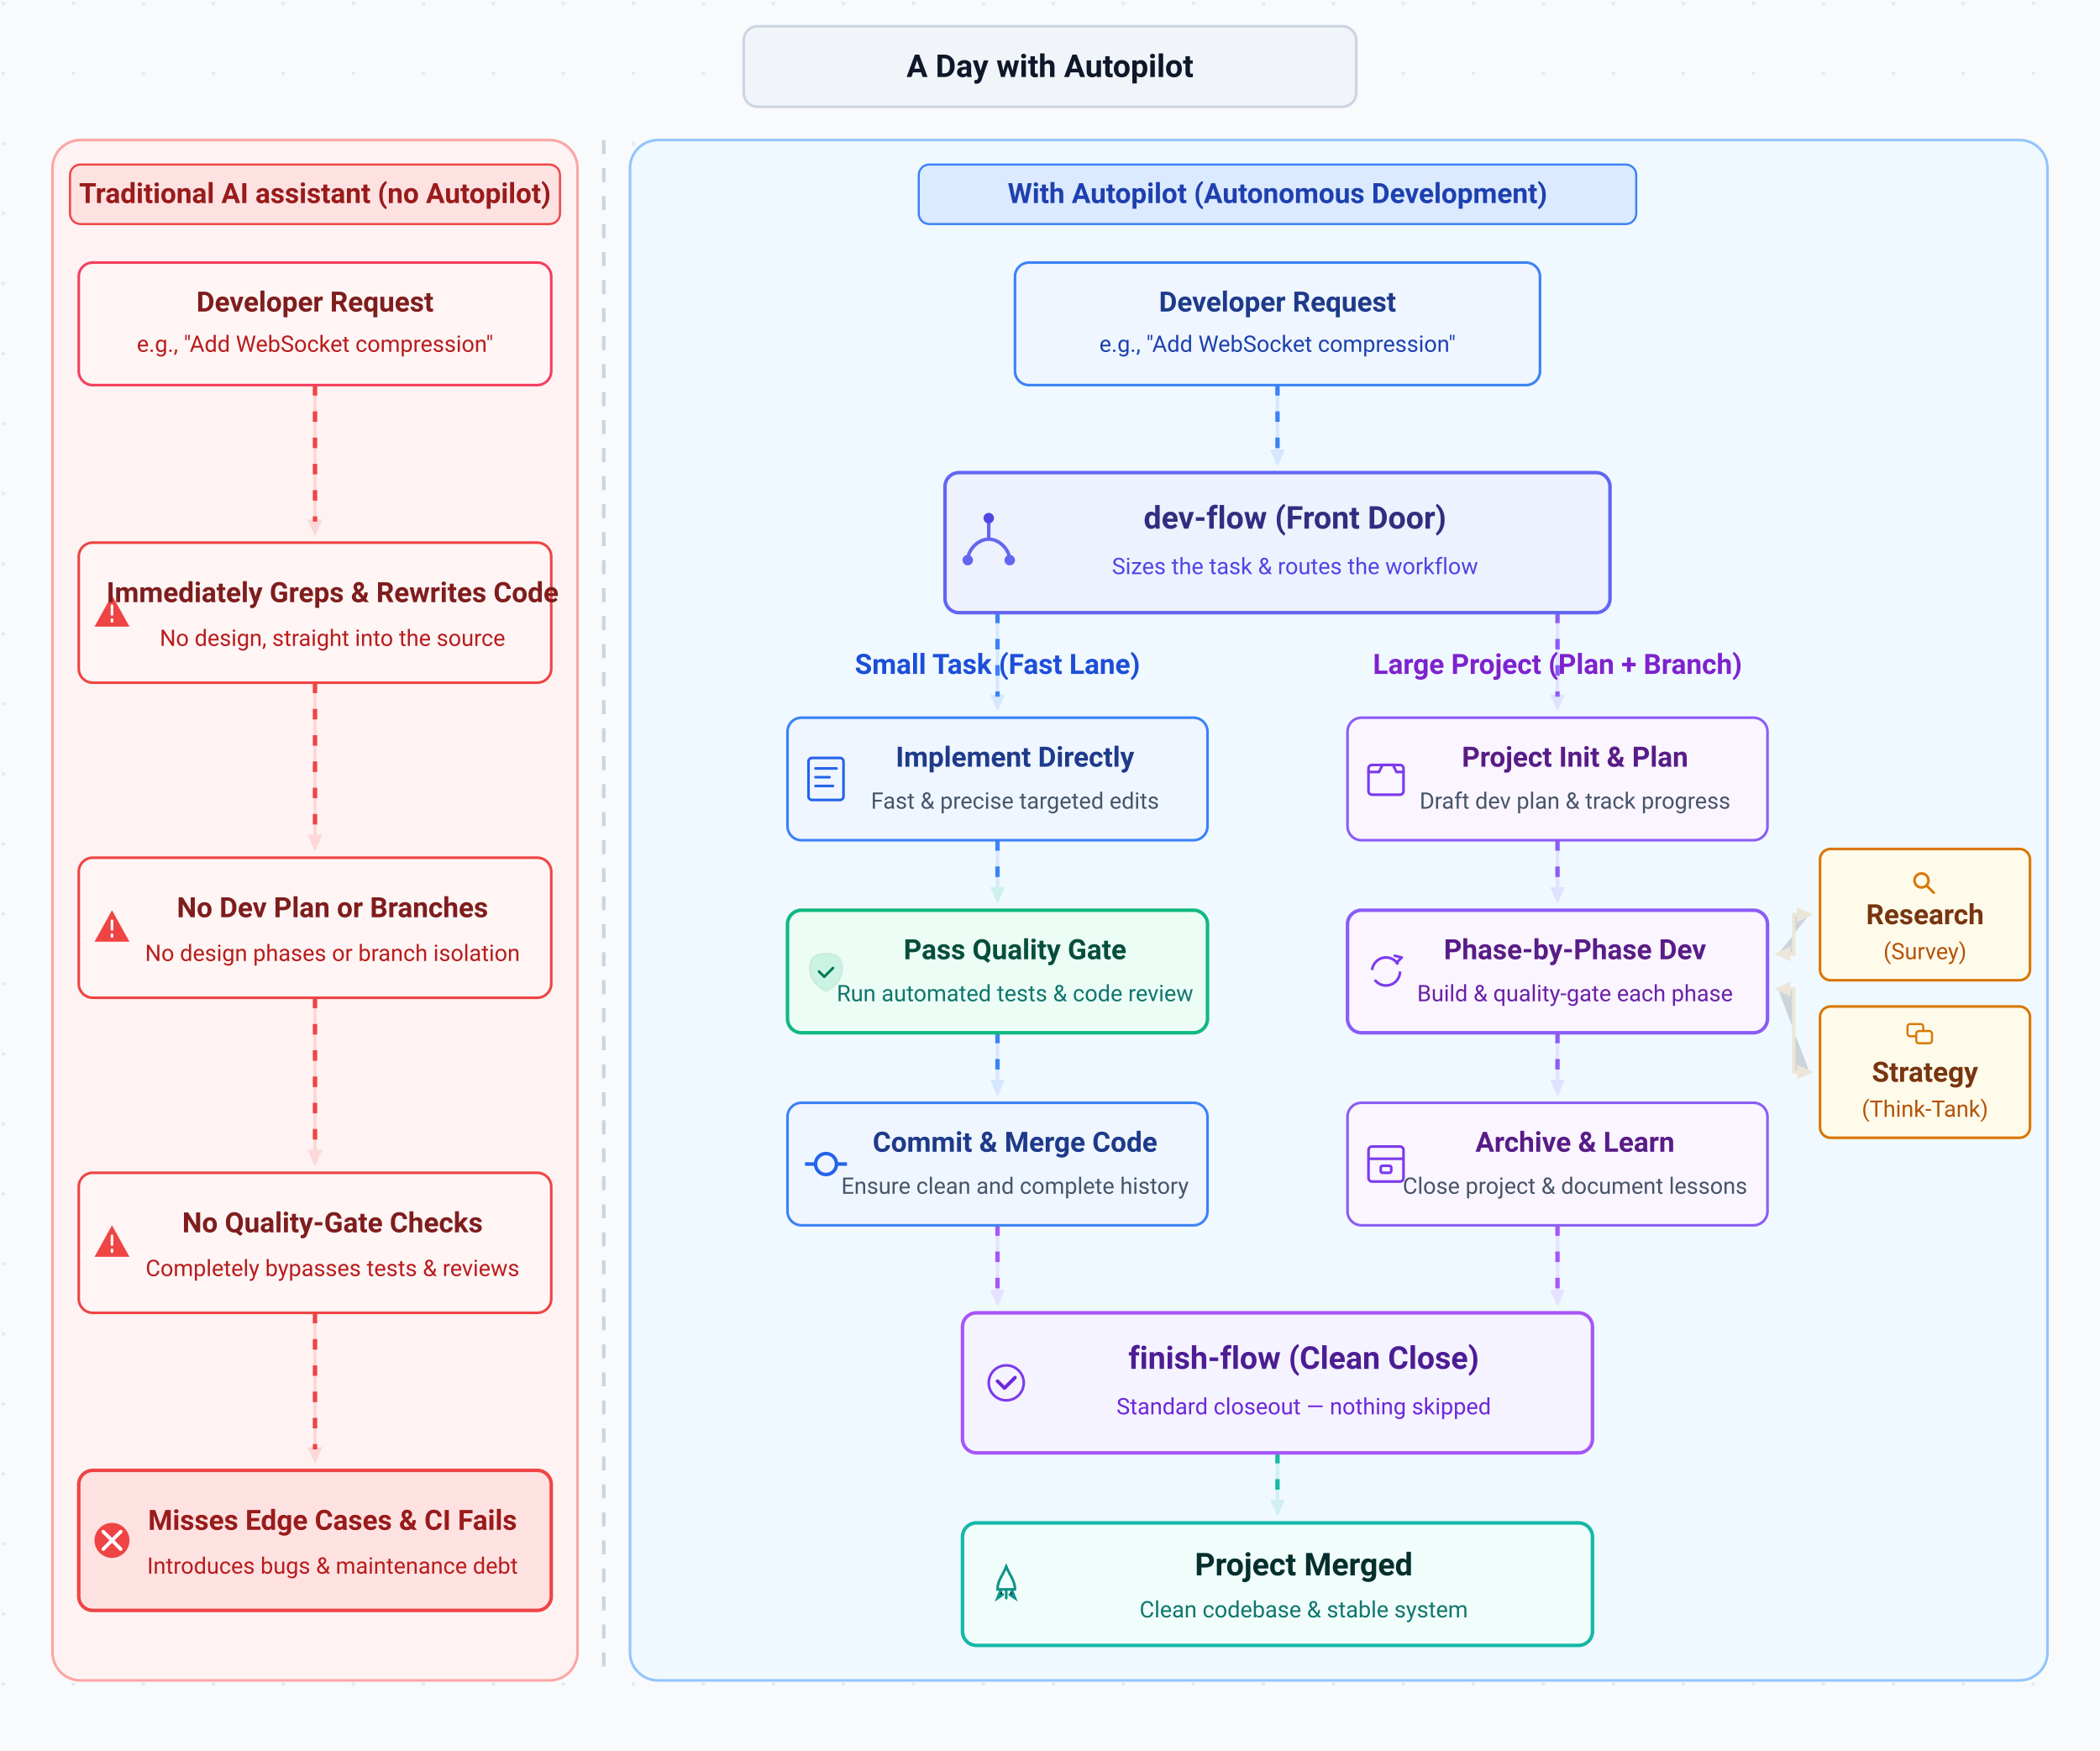
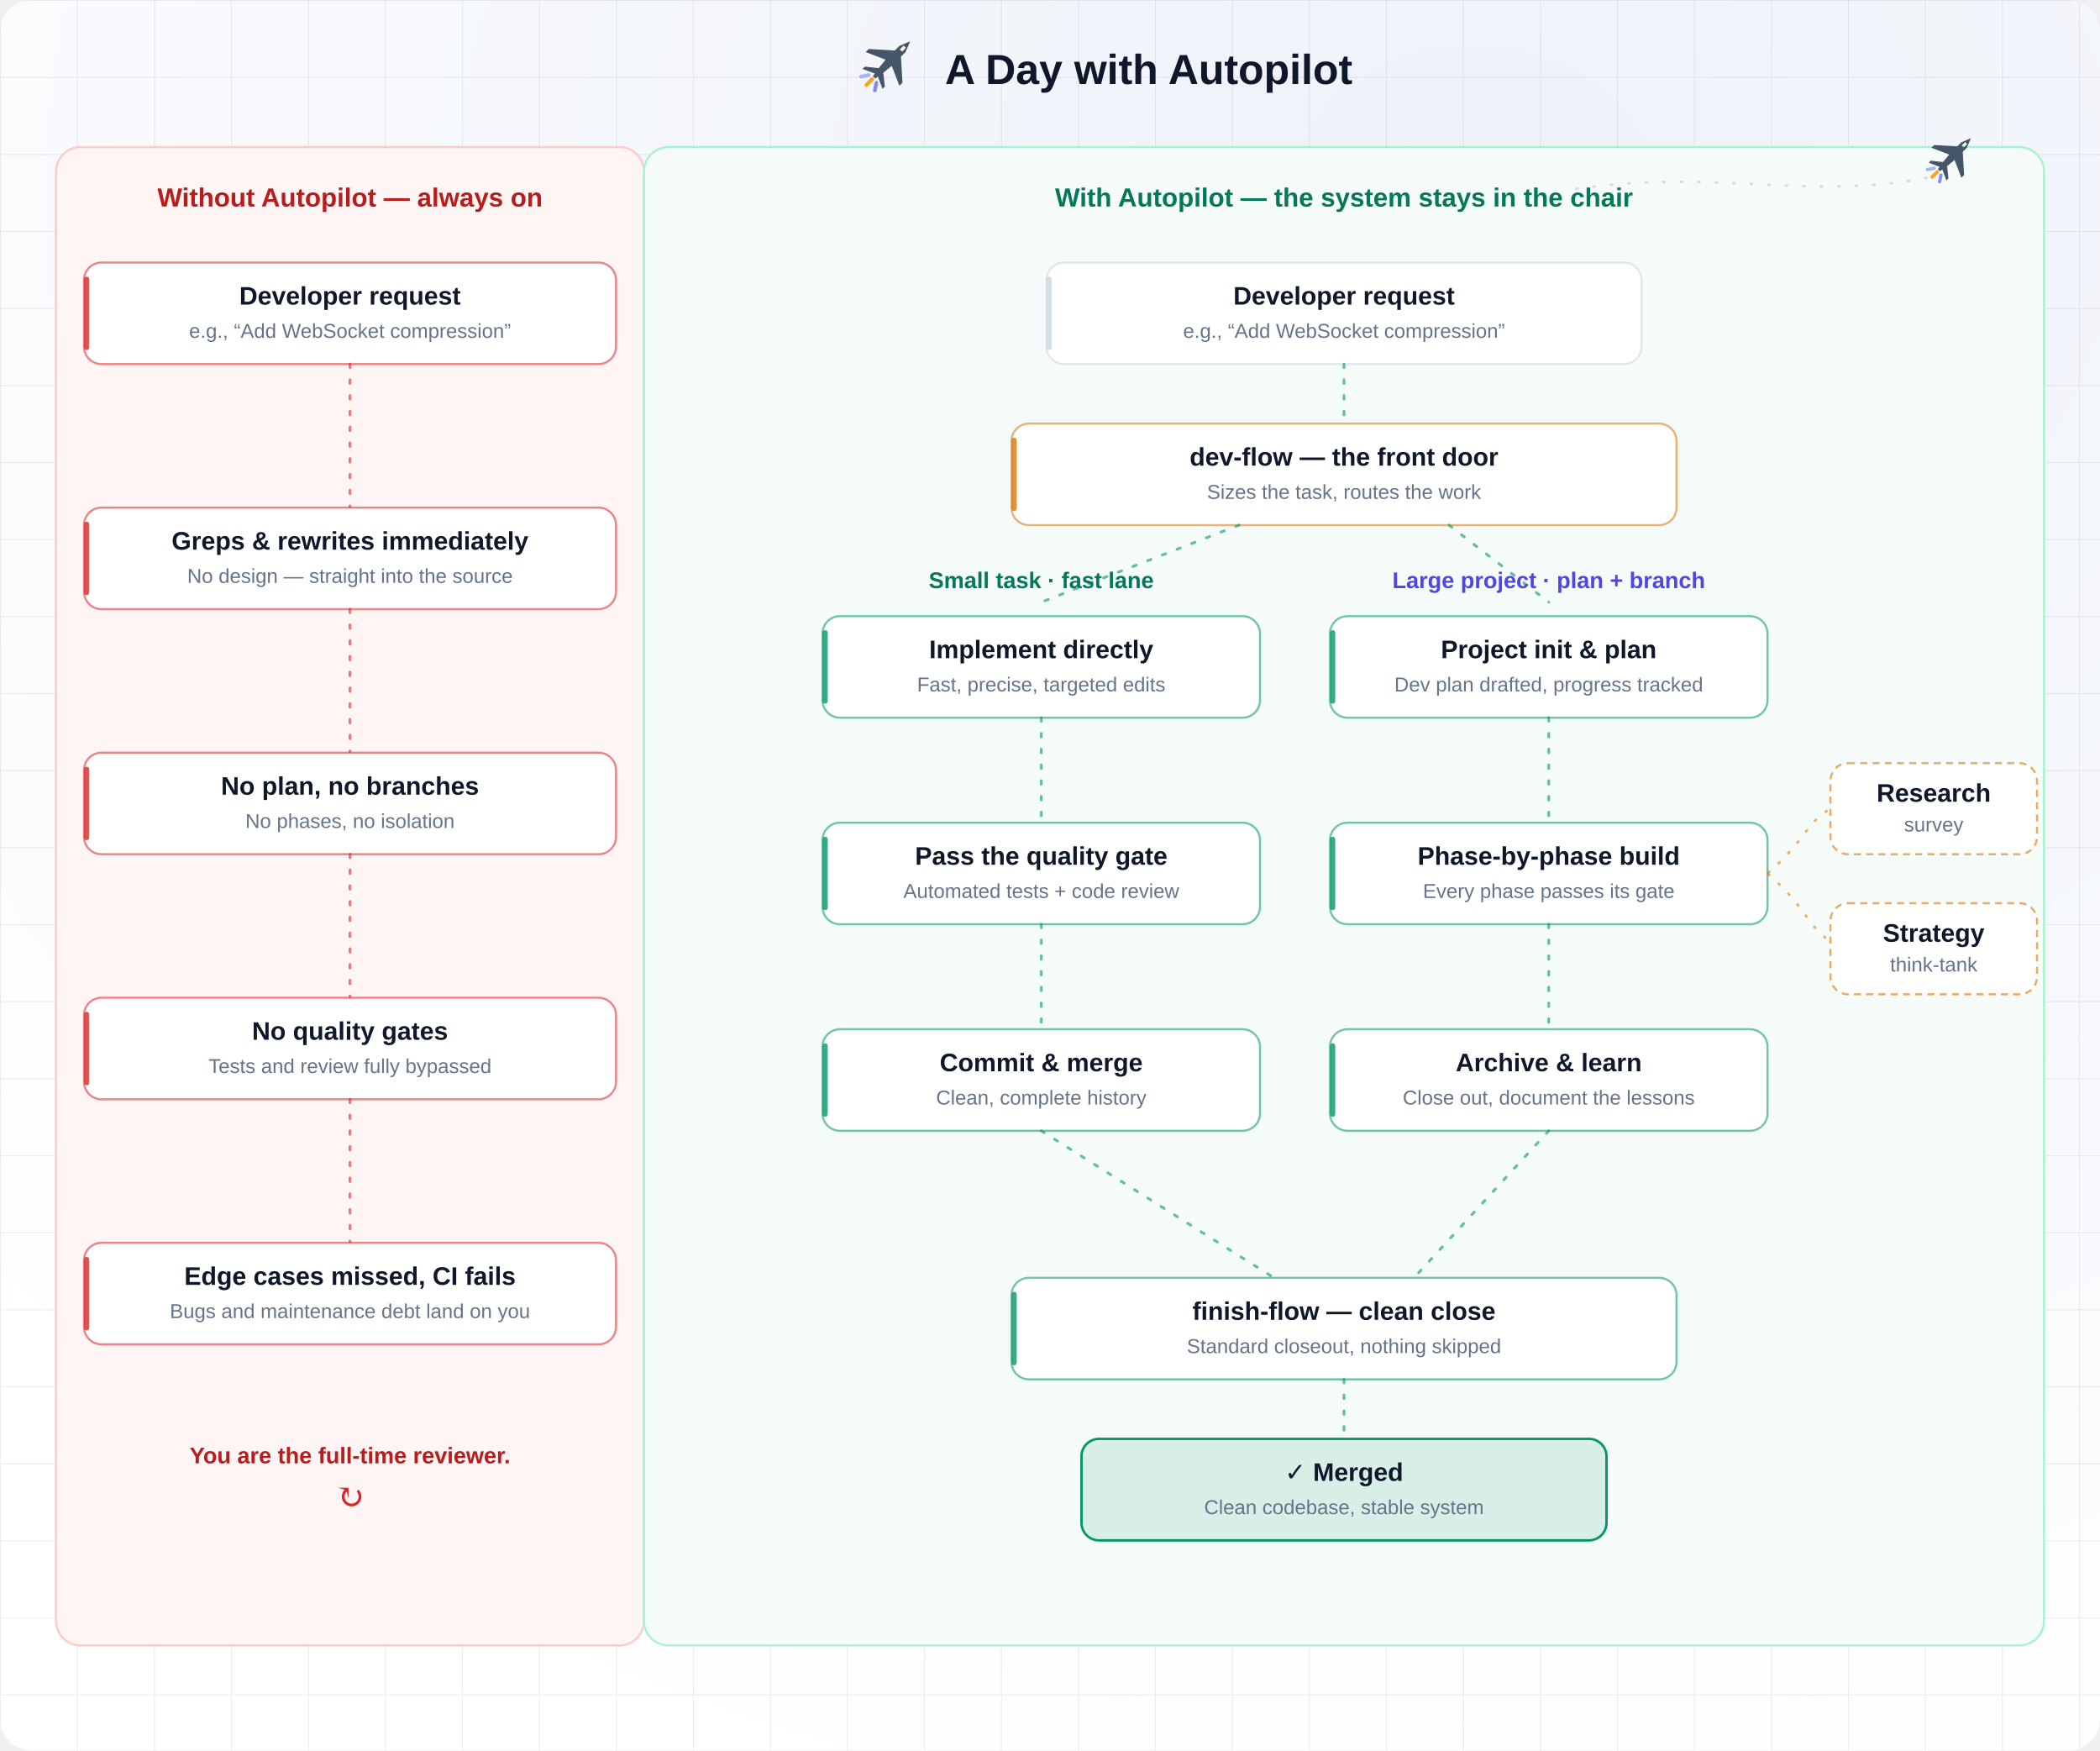
- <svg xmlns="http://www.w3.org/2000/svg" viewBox="0 0 1200 1000" width="100%" height="100%">
+ <svg xmlns="http://www.w3.org/2000/svg" viewBox="0 0 1200 1000" width="1200" height="1000" role="img" aria-labelledby="title desc">
  <defs>
-     <pattern id="grid" width="40" height="40" patternUnits="userSpaceOnUse">
-       <circle cx="2" cy="2" r="1" fill="#94A3B8" opacity="0.2" />
+     <radialGradient id="glow" cx="70%" cy="12%" r="95%">
+       <stop offset="0%" stop-color="#eef2f9" />
+       <stop offset="55%" stop-color="#f6f8fc" />
+       <stop offset="100%" stop-color="#ffffff" />
+     </radialGradient>
+     <pattern id="grid" width="44" height="44" patternUnits="userSpaceOnUse">
+       <path d="M44 0H0V44" fill="none" stroke="#64748b" stroke-opacity="0.12" stroke-width="1" />
    </pattern>
-     <marker id="arrow-red" viewBox="0 0 10 10" refX="6" refY="5" markerWidth="6" markerHeight="6" orient="auto-start-reverse">
-       <path d="M 0 1.5 L 8 5 L 0 8.5 z" fill="#EF4444" />
-     </marker>
-     <marker id="arrow-blue" viewBox="0 0 10 10" refX="6" refY="5" markerWidth="6" markerHeight="6" orient="auto-start-reverse">
-       <path d="M 0 1.5 L 8 5 L 0 8.5 z" fill="#3B82F6" />
-     </marker>
-     <marker id="arrow-purple" viewBox="0 0 10 10" refX="6" refY="5" markerWidth="6" markerHeight="6" orient="auto-start-reverse">
-       <path d="M 0 1.5 L 8 5 L 0 8.5 z" fill="#8B5CF6" />
-     </marker>
-     <marker id="arrow-emerald" viewBox="0 0 10 10" refX="6" refY="5" markerWidth="6" markerHeight="6" orient="auto-start-reverse">
-       <path d="M 0 1.5 L 8 5 L 0 8.5 z" fill="#10B981" />
-     </marker>
-     <marker id="arrow-amber" viewBox="0 0 10 10" refX="6" refY="5" markerWidth="6" markerHeight="6" orient="auto-start-reverse">
-       <path d="M 0 1.5 L 8 5 L 0 8.5 z" fill="#D97706" />
-     </marker>
-     <marker id="arrow-violet" viewBox="0 0 10 10" refX="6" refY="5" markerWidth="6" markerHeight="6" orient="auto-start-reverse">
-       <path d="M 0 1.5 L 8 5 L 0 8.5 z" fill="#A855F7" />
-     </marker>
-     <marker id="arrow-teal" viewBox="0 0 10 10" refX="6" refY="5" markerWidth="6" markerHeight="6" orient="auto-start-reverse">
-       <path d="M 0 1.5 L 8 5 L 0 8.5 z" fill="#14B8A6" />
-     </marker>
    <style>
-       text {
-         font-family: -apple-system, "Segoe UI", Roboto, Helvetica, Arial, sans-serif;
-         user-select: none;
-       }
-       @keyframes dash-red { to { stroke-dashoffset: -30; } }
-       @keyframes dash-blue { to { stroke-dashoffset: -30; } }
-       @keyframes dash-purple { to { stroke-dashoffset: -30; } }
-       @keyframes dash-violet { to { stroke-dashoffset: -30; } }
-       @keyframes dash-teal { to { stroke-dashoffset: -30; } }
- 
-       .flow-dots-red {
-         stroke: #EF4444;
-         stroke-width: 2.5;
-         stroke-dasharray: 6, 9;
-         animation: dash-red 1.2s linear infinite;
-       }
-       .flow-dots-blue {
-         stroke: #3B82F6;
-         stroke-width: 2.5;
-         stroke-dasharray: 6, 9;
-         animation: dash-blue 1.2s linear infinite;
-       }
-       .flow-dots-purple {
-         stroke: #8B5CF6;
-         stroke-width: 2.5;
-         stroke-dasharray: 6, 9;
-         animation: dash-purple 1.2s linear infinite;
-       }
-       .flow-dots-violet {
-         stroke: #A855F7;
-         stroke-width: 2.5;
-         stroke-dasharray: 6, 9;
-         animation: dash-violet 1.2s linear infinite;
-       }
-       .flow-dots-teal {
-         stroke: #14B8A6;
-         stroke-width: 2.5;
-         stroke-dasharray: 6, 9;
-         animation: dash-teal 1.2s linear infinite;
-       }
- 
-       .line-bg-red { stroke: #EF4444; stroke-width: 2; opacity: 0.15; stroke-linecap: round; }
-       .line-bg-blue { stroke: #3B82F6; stroke-width: 2; opacity: 0.15; stroke-linecap: round; }
-       .line-bg-purple { stroke: #8B5CF6; stroke-width: 2; opacity: 0.15; stroke-linecap: round; }
-       .line-bg-violet { stroke: #A855F7; stroke-width: 2; opacity: 0.15; stroke-linecap: round; }
-       .line-bg-teal { stroke: #14B8A6; stroke-width: 2; opacity: 0.15; stroke-linecap: round; }
-       .line-bg-amber { stroke: #D97706; stroke-width: 2; opacity: 0.15; stroke-linecap: round; }
-     </style>
+ .w { font: 700 24px "Segoe UI","Helvetica Neue",Arial,"Noto Sans TC",sans-serif; fill: #0f172a; }
+ .pt { font: 700 15px "Segoe UI","Helvetica Neue",Arial,"Noto Sans TC",sans-serif; }
+ .t { font: 700 14.5px "Segoe UI","Helvetica Neue",Arial,"Noto Sans TC",sans-serif; fill: #0f172a; }
+ .s { font: 500 11.5px "Segoe UI","Helvetica Neue",Arial,"Noto Sans TC",sans-serif; fill: #64748b; }
+ .lane { font: 700 13px "Segoe UI","Helvetica Neue",Arial,"Noto Sans TC",sans-serif; }
+ .foot { font: 600 13px "Segoe UI","Helvetica Neue",Arial,"Noto Sans TC",sans-serif; fill: #b91c1c; }
+ </style>
  </defs>
-   <rect width="1200" height="1000" fill="#F8FAFC" />
-   <rect width="1200" height="1000" fill="url(#grid)" />
+   <rect width="1200" height="1000" rx="18" fill="url(#glow)" />
+   <rect width="1200" height="1000" rx="18" fill="url(#grid)" />
+   <g transform="translate(486 18) scale(0.62)">
+     <g transform="translate(6 -6) rotate(45 32 32)">
+       <path d="M27 57 L23 63" stroke="#A5B4FC" stroke-width="3.4" stroke-linecap="round" fill="none" />
+       <path d="M32 57.5 L32 65" stroke="#F5A524" stroke-width="3.6" stroke-linecap="round" fill="none" />
+       <path d="M37 57 L41 63" stroke="#818CF8" stroke-width="3.4" stroke-linecap="round" fill="none" />
+       <path fill="#475569" fill-rule="evenodd" d="M32 8 L36 18 L36 24 L54 40 L54 44 L36 36 L35 46 L45 54 L45 57 L34 52 L33.5 55 L30.5 55 L30 52 L19 57 L19 54 L29 46 L28 36 L10 44 L10 40 L28 24 L28 18 Z M30.5 15 L33.5 15 L33.5 20 L30.5 20 Z" />
+     </g>
+   </g>
+   <text x="540" y="48" class="w">A Day with Autopilot</text>
+   <rect x="32" y="84" width="336" height="856" rx="14" fill="#fff5f5" stroke="#fecaca" stroke-width="1.2" />
+   <text x="200" y="118" text-anchor="middle" class="pt" fill="#b91c1c">Without Autopilot — always on</text>
  <g>
-     <rect x="425" y="15" width="350" height="46" rx="8" fill="#F1F5F9" stroke="#CBD5E1" stroke-width="1.5" />
-     <text x="600" y="44" font-size="18" font-weight="bold" fill="#0F172A" text-anchor="middle">A Day with Autopilot</text>
+     <rect x="48" y="150" width="304" height="58" rx="10" fill="#ffffff" stroke="#dc2626" stroke-opacity="0.55" stroke-width="1.2" />
+     <rect x="48" y="158" width="3" height="42" rx="1.5" fill="#dc2626" fill-opacity="0.8" />
+     <text x="200" y="174" text-anchor="middle" class="t">Developer request</text>
+     <text x="200" y="193" text-anchor="middle" class="s">e.g., “Add WebSocket compression”</text>
  </g>
-   <rect x="30" y="80" width="300" height="880" rx="16" fill="#FEF2F2" stroke="#FCA5A5" stroke-width="1.5" />
+   <path d="M200 208 L200 290" stroke="#dc2626" stroke-opacity="0.6" stroke-width="1.6" stroke-dasharray="2 7" stroke-linecap="round" fill="none" />
  <g>
-     <rect x="40" y="94" width="280" height="34" rx="6" fill="#FEE2E2" stroke="#EF4444" stroke-width="1.2" />
-     <text x="180" y="116" font-size="16" font-weight="bold" fill="#991B1B" text-anchor="middle">Traditional AI assistant (no Autopilot)</text>
+     <rect x="48" y="290" width="304" height="58" rx="10" fill="#ffffff" stroke="#dc2626" stroke-opacity="0.55" stroke-width="1.2" />
+     <rect x="48" y="298" width="3" height="42" rx="1.5" fill="#dc2626" fill-opacity="0.8" />
+     <text x="200" y="314" text-anchor="middle" class="t">Greps &amp; rewrites immediately</text>
+     <text x="200" y="333" text-anchor="middle" class="s">No design — straight into the source</text>
  </g>
-   <path d="M 180,220 L 180,304" class="line-bg-red" marker-end="url(#arrow-red)" />
-   <path d="M 180,220 L 180,298" class="flow-dots-red" />
-   <path d="M 180,390 L 180,484" class="line-bg-red" marker-end="url(#arrow-red)" />
-   <path d="M 180,390 L 180,478" class="flow-dots-red" />
-   <path d="M 180,570 L 180,664" class="line-bg-red" marker-end="url(#arrow-red)" />
-   <path d="M 180,570 L 180,658" class="flow-dots-red" />
-   <path d="M 180,750 L 180,834" class="line-bg-red" marker-end="url(#arrow-red)" />
-   <path d="M 180,750 L 180,828" class="flow-dots-red" />
+   <path d="M200 348 L200 430" stroke="#dc2626" stroke-opacity="0.6" stroke-width="1.6" stroke-dasharray="2 7" stroke-linecap="round" fill="none" />
  <g>
-     <rect x="45" y="150" width="270" height="70" rx="8" fill="#FFF5F5" stroke="#F43F5E" stroke-width="1.5" />
-     <text x="180" y="178" font-size="16" font-weight="bold" fill="#7F1D1D" text-anchor="middle">Developer Request</text>
-     <text x="180" y="201" font-size="13" fill="#B91C1C" text-anchor="middle">e.g., "Add WebSocket compression"</text>
+     <rect x="48" y="430" width="304" height="58" rx="10" fill="#ffffff" stroke="#dc2626" stroke-opacity="0.55" stroke-width="1.2" />
+     <rect x="48" y="438" width="3" height="42" rx="1.5" fill="#dc2626" fill-opacity="0.8" />
+     <text x="200" y="454" text-anchor="middle" class="t">No plan, no branches</text>
+     <text x="200" y="473" text-anchor="middle" class="s">No phases, no isolation</text>
+   </g>
+   <path d="M200 488 L200 570" stroke="#dc2626" stroke-opacity="0.6" stroke-width="1.6" stroke-dasharray="2 7" stroke-linecap="round" fill="none" />
+   <g>
+     <rect x="48" y="570" width="304" height="58" rx="10" fill="#ffffff" stroke="#dc2626" stroke-opacity="0.55" stroke-width="1.2" />
+     <rect x="48" y="578" width="3" height="42" rx="1.5" fill="#dc2626" fill-opacity="0.8" />
+     <text x="200" y="594" text-anchor="middle" class="t">No quality gates</text>
+     <text x="200" y="613" text-anchor="middle" class="s">Tests and review fully bypassed</text>
+   </g>
+   <path d="M200 628 L200 710" stroke="#dc2626" stroke-opacity="0.6" stroke-width="1.6" stroke-dasharray="2 7" stroke-linecap="round" fill="none" />
+   <g>
+     <rect x="48" y="710" width="304" height="58" rx="10" fill="#ffffff" stroke="#dc2626" stroke-opacity="0.55" stroke-width="1.2" />
+     <rect x="48" y="718" width="3" height="42" rx="1.5" fill="#dc2626" fill-opacity="0.8" />
+     <text x="200" y="734" text-anchor="middle" class="t">Edge cases missed, CI fails</text>
+     <text x="200" y="753" text-anchor="middle" class="s">Bugs and maintenance debt land on you</text>
+   </g>
+   <text x="200" y="836" text-anchor="middle" class="foot">You are the full-time reviewer.</text>
+   <text x="200" y="862" text-anchor="middle" style="font-size:20px" fill="#dc2626">↻</text>
+   <rect x="368" y="84" width="800" height="856" rx="14" fill="#f4fbf8" stroke="#a7f3d0" stroke-width="1.2" />
+   <text x="768" y="118" text-anchor="middle" class="pt" fill="#047857">With Autopilot — the system stays in the chair</text>
+   <g>
+     <rect x="598" y="150" width="340" height="58" rx="10" fill="#ffffff" stroke="#cbd5e1" stroke-opacity="0.55" stroke-width="1.2" />
+     <rect x="598" y="158" width="3" height="42" rx="1.5" fill="#cbd5e1" fill-opacity="0.8" />
+     <text x="768" y="174" text-anchor="middle" class="t">Developer request</text>
+     <text x="768" y="193" text-anchor="middle" class="s">e.g., “Add WebSocket compression”</text>
+   </g>
+   <path d="M768 208 L768 242" stroke="#059669" stroke-opacity="0.6" stroke-width="1.6" stroke-dasharray="2 7" stroke-linecap="round" fill="none" />
+   <g>
+     <rect x="578" y="242" width="380" height="58" rx="10" fill="#ffffff" stroke="#d97706" stroke-opacity="0.55" stroke-width="1.2" />
+     <rect x="578" y="250" width="3" height="42" rx="1.5" fill="#d97706" fill-opacity="0.8" />
+     <text x="768" y="266" text-anchor="middle" class="t">dev-flow — the front door</text>
+     <text x="768" y="285" text-anchor="middle" class="s" fill="#b45309">Sizes the task, routes the work</text>
+   </g>
+   <path d="M708 300 L595 344" stroke="#059669" stroke-opacity="0.6" stroke-width="1.6" stroke-dasharray="2 7" stroke-linecap="round" fill="none" />
+   <path d="M828 300 L885 344" stroke="#059669" stroke-opacity="0.6" stroke-width="1.6" stroke-dasharray="2 7" stroke-linecap="round" fill="none" />
+   <text x="595" y="336" text-anchor="middle" class="lane" fill="#047857">Small task · fast lane</text>
+   <text x="885" y="336" text-anchor="middle" class="lane" fill="#4f46e5">Large project · plan + branch</text>
+   <g>
+     <rect x="470" y="352" width="250" height="58" rx="10" fill="#ffffff" stroke="#059669" stroke-opacity="0.55" stroke-width="1.2" />
+     <rect x="470" y="360" width="3" height="42" rx="1.5" fill="#059669" fill-opacity="0.8" />
+     <text x="595" y="376" text-anchor="middle" class="t">Implement directly</text>
+     <text x="595" y="395" text-anchor="middle" class="s">Fast, precise, targeted edits</text>
+   </g>
+   <path d="M595 410 L595 470" stroke="#059669" stroke-opacity="0.6" stroke-width="1.6" stroke-dasharray="2 7" stroke-linecap="round" fill="none" />
+   <g>
+     <rect x="470" y="470" width="250" height="58" rx="10" fill="#ffffff" stroke="#059669" stroke-opacity="0.55" stroke-width="1.2" />
+     <rect x="470" y="478" width="3" height="42" rx="1.5" fill="#059669" fill-opacity="0.8" />
+     <text x="595" y="494" text-anchor="middle" class="t">Pass the quality gate</text>
+     <text x="595" y="513" text-anchor="middle" class="s">Automated tests + code review</text>
+   </g>
+   <path d="M595 528 L595 588" stroke="#059669" stroke-opacity="0.6" stroke-width="1.6" stroke-dasharray="2 7" stroke-linecap="round" fill="none" />
+   <g>
+     <rect x="470" y="588" width="250" height="58" rx="10" fill="#ffffff" stroke="#059669" stroke-opacity="0.55" stroke-width="1.2" />
+     <rect x="470" y="596" width="3" height="42" rx="1.5" fill="#059669" fill-opacity="0.8" />
+     <text x="595" y="612" text-anchor="middle" class="t">Commit &amp; merge</text>
+     <text x="595" y="631" text-anchor="middle" class="s">Clean, complete history</text>
  </g>
  <g>
-     <rect x="45" y="310" width="270" height="80" rx="8" fill="#FFF5F5" stroke="#EF4444" stroke-width="1.5" />
-     <g transform="translate(64, 350)">
-       <path d="M 0,-10 L 10,8 L -10,8 Z" fill="#EF4444" />
-       <path d="M 0,-4 L 0,1 M 0,4 L 0,5" stroke="#FFFFFF" stroke-width="1.5" stroke-linecap="round" />
-     </g>
-     <text x="190" y="344" font-size="16" font-weight="bold" fill="#7F1D1D" text-anchor="middle">Immediately Greps &amp; Rewrites Code</text>
-     <text x="190" y="369" font-size="13" fill="#B91C1C" text-anchor="middle">No design, straight into the source</text>
+     <rect x="760" y="352" width="250" height="58" rx="10" fill="#ffffff" stroke="#059669" stroke-opacity="0.55" stroke-width="1.2" />
+     <rect x="760" y="360" width="3" height="42" rx="1.5" fill="#059669" fill-opacity="0.8" />
+     <text x="885" y="376" text-anchor="middle" class="t">Project init &amp; plan</text>
+     <text x="885" y="395" text-anchor="middle" class="s">Dev plan drafted, progress tracked</text>
+   </g>
+   <path d="M885 410 L885 470" stroke="#059669" stroke-opacity="0.6" stroke-width="1.6" stroke-dasharray="2 7" stroke-linecap="round" fill="none" />
+   <g>
+     <rect x="760" y="470" width="250" height="58" rx="10" fill="#ffffff" stroke="#059669" stroke-opacity="0.55" stroke-width="1.2" />
+     <rect x="760" y="478" width="3" height="42" rx="1.5" fill="#059669" fill-opacity="0.8" />
+     <text x="885" y="494" text-anchor="middle" class="t">Phase-by-phase build</text>
+     <text x="885" y="513" text-anchor="middle" class="s">Every phase passes its gate</text>
+   </g>
+   <path d="M885 528 L885 588" stroke="#059669" stroke-opacity="0.6" stroke-width="1.6" stroke-dasharray="2 7" stroke-linecap="round" fill="none" />
+   <g>
+     <rect x="760" y="588" width="250" height="58" rx="10" fill="#ffffff" stroke="#059669" stroke-opacity="0.55" stroke-width="1.2" />
+     <rect x="760" y="596" width="3" height="42" rx="1.5" fill="#059669" fill-opacity="0.8" />
+     <text x="885" y="612" text-anchor="middle" class="t">Archive &amp; learn</text>
+     <text x="885" y="631" text-anchor="middle" class="s">Close out, document the lessons</text>
  </g>
  <g>
-     <rect x="45" y="490" width="270" height="80" rx="8" fill="#FFF5F5" stroke="#EF4444" stroke-width="1.5" />
-     <g transform="translate(64, 530)">
-       <path d="M 0,-10 L 10,8 L -10,8 Z" fill="#EF4444" />
-       <path d="M 0,-4 L 0,1 M 0,4 L 0,5" stroke="#FFFFFF" stroke-width="1.5" stroke-linecap="round" />
-     </g>
-     <text x="190" y="524" font-size="16" font-weight="bold" fill="#7F1D1D" text-anchor="middle">No Dev Plan or Branches</text>
-     <text x="190" y="549" font-size="13" fill="#B91C1C" text-anchor="middle">No design phases or branch isolation</text>
+     <rect x="1046" y="436" width="118" height="52" rx="10" fill="#ffffff" stroke="#d97706" stroke-opacity="0.6" stroke-width="1.2" stroke-dasharray="4 3" />
+     <text x="1105" y="458" text-anchor="middle" class="t" fill="#b45309">Research</text>
+     <text x="1105" y="475" text-anchor="middle" class="s">survey</text>
  </g>
  <g>
-     <rect x="45" y="670" width="270" height="80" rx="8" fill="#FFF5F5" stroke="#EF4444" stroke-width="1.5" />
-     <g transform="translate(64, 710)">
-       <path d="M 0,-10 L 10,8 L -10,8 Z" fill="#EF4444" />
-       <path d="M 0,-4 L 0,1 M 0,4 L 0,5" stroke="#FFFFFF" stroke-width="1.5" stroke-linecap="round" />
+     <rect x="1046" y="516" width="118" height="52" rx="10" fill="#ffffff" stroke="#d97706" stroke-opacity="0.6" stroke-width="1.2" stroke-dasharray="4 3" />
+     <text x="1105" y="538" text-anchor="middle" class="t" fill="#b45309">Strategy</text>
+     <text x="1105" y="555" text-anchor="middle" class="s">think-tank</text>
+   </g>
+   <path d="M1010 499 C 1032 480, 1032 470, 1046 462" stroke="#d97706" stroke-opacity="0.55" stroke-width="1.4" fill="none" stroke-dasharray="2 6" />
+   <path d="M1010 499 C 1032 518, 1032 528, 1046 538" stroke="#d97706" stroke-opacity="0.55" stroke-width="1.4" fill="none" stroke-dasharray="2 6" />
+   <path d="M595 646 L728 730" stroke="#059669" stroke-opacity="0.6" stroke-width="1.6" stroke-dasharray="2 7" stroke-linecap="round" fill="none" />
+   <path d="M885 646 L808 730" stroke="#059669" stroke-opacity="0.6" stroke-width="1.6" stroke-dasharray="2 7" stroke-linecap="round" fill="none" />
+   <g>
+     <rect x="578" y="730" width="380" height="58" rx="10" fill="#ffffff" stroke="#059669" stroke-opacity="0.55" stroke-width="1.2" />
+     <rect x="578" y="738" width="3" height="42" rx="1.5" fill="#059669" fill-opacity="0.8" />
+     <text x="768" y="754" text-anchor="middle" class="t">finish-flow — clean close</text>
+     <text x="768" y="773" text-anchor="middle" class="s">Standard closeout, nothing skipped</text>
+   </g>
+   <path d="M768 788 L768 822" stroke="#059669" stroke-opacity="0.6" stroke-width="1.6" stroke-dasharray="2 7" stroke-linecap="round" fill="none" />
+   <g>
+     <rect x="618" y="822" width="300" height="58" rx="10" fill="#059669" fill-opacity="0.12" stroke="#059669" stroke-width="1.4" />
+     <text x="768" y="846" text-anchor="middle" class="t" fill="#047857">✓ Merged</text>
+     <text x="768" y="865" text-anchor="middle" class="s">Clean codebase, stable system</text>
+   </g>
+   <path d="M900 108 C 980 96, 1040 116, 1108 100" stroke="#cbd5e1" stroke-width="1.4" stroke-dasharray="2 8" fill="none" opacity="0.8" />
+   <g transform="translate(1096 74) scale(0.55)">
+     <g transform="translate(6 -6) rotate(45 32 32)">
+       <path d="M27 57 L23 63" stroke="#A5B4FC" stroke-width="3.4" stroke-linecap="round" fill="none" />
+       <path d="M32 57.5 L32 65" stroke="#F5A524" stroke-width="3.6" stroke-linecap="round" fill="none" />
+       <path d="M37 57 L41 63" stroke="#818CF8" stroke-width="3.4" stroke-linecap="round" fill="none" />
+       <path fill="#475569" fill-rule="evenodd" d="M32 8 L36 18 L36 24 L54 40 L54 44 L36 36 L35 46 L45 54 L45 57 L34 52 L33.5 55 L30.5 55 L30 52 L19 57 L19 54 L29 46 L28 36 L10 44 L10 40 L28 24 L28 18 Z M30.5 15 L33.5 15 L33.5 20 L30.5 20 Z" />
    </g>
-     <text x="190" y="704" font-size="16" font-weight="bold" fill="#7F1D1D" text-anchor="middle">No Quality-Gate Checks</text>
-     <text x="190" y="729" font-size="13" fill="#B91C1C" text-anchor="middle">Completely bypasses tests &amp; reviews</text>
-   </g>
-   <g>
-     <rect x="45" y="840" width="270" height="80" rx="8" fill="#FEE2E2" stroke="#EF4444" stroke-width="2" />
-     <g transform="translate(64, 880)">
-       <circle cx="0" cy="0" r="10" fill="#EF4444" />
-       <path d="M -5,-5 L 5,5 M 5,-5 L -5,5" stroke="#FFFFFF" stroke-width="2" stroke-linecap="round" />
-     </g>
-     <text x="190" y="874" font-size="16" font-weight="bold" fill="#991B1B" text-anchor="middle">Misses Edge Cases &amp; CI Fails</text>
-     <text x="190" y="899" font-size="13" fill="#B91C1C" text-anchor="middle">Introduces bugs &amp; maintenance debt</text>
-   </g>
-   <line x1="345" y1="80" x2="345" y2="960" stroke="#CBD5E1" stroke-width="2" stroke-dasharray="8,8" />
-   <rect x="360" y="80" width="810" height="880" rx="16" fill="#F0F9FF" stroke="#93C5FD" stroke-width="1.5" />
-   <g>
-     <rect x="525" y="94" width="410" height="34" rx="6" fill="#DBEAFE" stroke="#3B82F6" stroke-width="1.2" />
-     <text x="730" y="116" font-size="16" font-weight="bold" fill="#1E40AF" text-anchor="middle">With Autopilot (Autonomous Development)</text>
-   </g>
-   <path d="M 730,220 L 730,264" class="line-bg-blue" marker-end="url(#arrow-blue)" />
-   <path d="M 730,220 L 730,258" class="flow-dots-blue" />
-   <path d="M 570,350 L 570,404" class="line-bg-blue" marker-end="url(#arrow-blue)" />
-   <path d="M 570,350 L 570,398" class="flow-dots-blue" />
-   <path d="M 890,350 L 890,404" class="line-bg-purple" marker-end="url(#arrow-purple)" />
-   <path d="M 890,350 L 890,398" class="flow-dots-purple" />
-   <path d="M 570,480 L 570,514" class="line-bg-blue" marker-end="url(#arrow-emerald)" />
-   <path d="M 570,480 L 570,508" class="flow-dots-blue" />
-   <path d="M 570,590 L 570,624" class="line-bg-blue" marker-end="url(#arrow-blue)" />
-   <path d="M 570,590 L 570,618" class="flow-dots-blue" />
-   <path d="M 890,480 L 890,514" class="line-bg-purple" marker-end="url(#arrow-purple)" />
-   <path d="M 890,480 L 890,508" class="flow-dots-purple" />
-   <path d="M 890,590 L 890,624" class="line-bg-purple" marker-end="url(#arrow-purple)" />
-   <path d="M 890,590 L 890,618" class="flow-dots-purple" />
-   <path d="M 1016,545 L 1025,545 L 1025,522.5 L 1034,522.5" class="line-bg-amber" marker-start="url(#arrow-amber)" marker-end="url(#arrow-amber)" />
-   <path d="M 1016,565 L 1025,565 L 1025,612.5 L 1034,612.5" class="line-bg-amber" marker-start="url(#arrow-amber)" marker-end="url(#arrow-amber)" />
-   <path d="M 570,700 L 570,744" class="line-bg-violet" marker-end="url(#arrow-violet)" />
-   <path d="M 570,700 L 570,738" class="flow-dots-violet" />
-   <path d="M 890,700 L 890,744" class="line-bg-violet" marker-end="url(#arrow-violet)" />
-   <path d="M 890,700 L 890,738" class="flow-dots-violet" />
-   <path d="M 730,830 L 730,864" class="line-bg-teal" marker-end="url(#arrow-teal)" />
-   <path d="M 730,830 L 730,858" class="flow-dots-teal" />
-   <g>
-     <rect x="580" y="150" width="300" height="70" rx="8" fill="#EFF6FF" stroke="#3B82F6" stroke-width="1.5" />
-     <text x="730" y="178" font-size="16" font-weight="bold" fill="#1E3A8A" text-anchor="middle">Developer Request</text>
-     <text x="730" y="201" font-size="13" fill="#1E40AF" text-anchor="middle">e.g., "Add WebSocket compression"</text>
-   </g>
-   <g>
-     <rect x="540" y="270" width="380" height="80" rx="8" fill="#EEF2FF" stroke="#6366F1" stroke-width="2" />
-     <g transform="translate(565, 310)">
-       <path d="M 0,-12 L 0,-2 C -6,-2 -12,4 -12,10 M 0,-2 C 6,-2 12,4 12,10 M 0,-12 L 0,-14" stroke="#6366F1" stroke-width="2" stroke-linecap="round" fill="none" />
-       <circle cx="0" cy="-14" r="3" fill="#4F46E5" />
-       <circle cx="-12" cy="10" r="3" fill="#6366F1" />
-       <circle cx="12" cy="10" r="3" fill="#6366F1" />
-     </g>
-     <text x="740" y="302" font-size="18" font-weight="bold" fill="#312E81" text-anchor="middle">dev-flow (Front Door)</text>
-     <text x="740" y="328" font-size="13" fill="#4F46E5" text-anchor="middle">Sizes the task &amp; routes the workflow</text>
-   </g>
-   <text x="570" y="385" font-size="16" font-weight="bold" fill="#1D4ED8" text-anchor="middle">Small Task (Fast Lane)</text>
-   <g>
-     <rect x="450" y="410" width="240" height="70" rx="8" fill="#EFF6FF" stroke="#3B82F6" stroke-width="1.5" />
-     <g transform="translate(472, 445)">
-       <rect x="-10" y="-12" width="20" height="24" rx="2" fill="none" stroke="#2563EB" stroke-width="1.5" />
-       <line x1="-6" y1="-6" x2="6" y2="-6" stroke="#2563EB" stroke-width="1.5" stroke-linecap="round" />
-       <line x1="-6" y1="-1" x2="2" y2="-1" stroke="#2563EB" stroke-width="1.5" stroke-linecap="round" />
-       <line x1="-6" y1="4" x2="4" y2="4" stroke="#2563EB" stroke-width="1.5" stroke-linecap="round" />
-     </g>
-     <text x="580" y="438" font-size="16" font-weight="bold" fill="#1E3A8A" text-anchor="middle">Implement Directly</text>
-     <text x="580" y="462" font-size="13" fill="#475569" text-anchor="middle">Fast &amp; precise targeted edits</text>
-   </g>
-   <g>
-     <rect x="450" y="520" width="240" height="70" rx="8" fill="#ECFDF5" stroke="#10B981" stroke-width="2" />
-     <g transform="translate(472, 555)">
-       <path d="M 0,-10 C 5,-10 9,-8 9,-2 C 9,5 4,9 0,11 C -4,9 -9,5 -9,-2 C -9,-8 -5,-10 0,-10 Z" fill="#10B981" opacity="0.15" stroke="#059669" stroke-width="1.5" />
-       <path d="M -4,0 L -1,3 L 4,-2" stroke="#047857" stroke-width="1.5" stroke-linecap="round" stroke-linejoin="round" fill="none" />
-     </g>
-     <text x="580" y="548" font-size="16" font-weight="bold" fill="#064E3B" text-anchor="middle">Pass Quality Gate</text>
-     <text x="580" y="572" font-size="13" fill="#0F766E" text-anchor="middle">Run automated tests &amp; code review</text>
-   </g>
-   <g>
-     <rect x="450" y="630" width="240" height="70" rx="8" fill="#EFF6FF" stroke="#3B82F6" stroke-width="1.5" />
-     <g transform="translate(472, 665)">
-       <circle cx="0" cy="0" r="6" stroke="#2563EB" stroke-width="2" fill="none" />
-       <line x1="-12" y1="0" x2="-6" y2="0" stroke="#2563EB" stroke-width="2" />
-       <line x1="6" y1="0" x2="12" y2="0" stroke="#2563EB" stroke-width="2" />
-     </g>
-     <text x="580" y="658" font-size="16" font-weight="bold" fill="#1E3A8A" text-anchor="middle">Commit &amp; Merge Code</text>
-     <text x="580" y="682" font-size="13" fill="#475569" text-anchor="middle">Ensure clean and complete history</text>
-   </g>
-   <text x="890" y="385" font-size="16" font-weight="bold" fill="#7E22CE" text-anchor="middle">Large Project (Plan + Branch)</text>
-   <g>
-     <rect x="770" y="410" width="240" height="70" rx="8" fill="#FAF5FF" stroke="#8B5CF6" stroke-width="1.5" />
-     <g transform="translate(792, 445)">
-       <rect x="-10" y="-8" width="20" height="17" rx="2" fill="none" stroke="#7C3AED" stroke-width="1.5" />
-       <path d="M -10,-4 L -4,-4 L -2,-8 L 4,-8 L 6,-4 L 10,-4" stroke="#7C3AED" stroke-width="1.5" stroke-linecap="round" fill="none" />
-     </g>
-     <text x="900" y="438" font-size="16" font-weight="bold" fill="#581C87" text-anchor="middle">Project Init &amp; Plan</text>
-     <text x="900" y="462" font-size="13" fill="#475569" text-anchor="middle">Draft dev plan &amp; track progress</text>
-   </g>
-   <g>
-     <rect x="770" y="520" width="240" height="70" rx="8" fill="#FAF5FF" stroke="#8B5CF6" stroke-width="2" />
-     <g transform="translate(792, 555)">
-       <circle cx="0" cy="0" r="8" stroke="#7C3AED" stroke-width="1.5" fill="none" stroke-dasharray="20, 6" />
-       <path d="M 6,-5 L 9,-8 L 5,-9" stroke="#7C3AED" stroke-width="1.5" stroke-linecap="round" stroke-linejoin="round" fill="none" />
-     </g>
-     <text x="900" y="548" font-size="16" font-weight="bold" fill="#581C87" text-anchor="middle">Phase-by-Phase Dev</text>
-     <text x="900" y="572" font-size="13" fill="#6B21A8" text-anchor="middle">Build &amp; quality-gate each phase</text>
-   </g>
-   <g>
-     <rect x="770" y="630" width="240" height="70" rx="8" fill="#FAF5FF" stroke="#8B5CF6" stroke-width="1.5" />
-     <g transform="translate(792, 665)">
-       <rect x="-10" y="-10" width="20" height="20" rx="2" fill="none" stroke="#7C3AED" stroke-width="1.5" />
-       <line x1="-10" y1="-3" x2="10" y2="-3" stroke="#7C3AED" stroke-width="1.5" />
-       <rect x="-3" y="1" width="6" height="4" rx="1" fill="none" stroke="#7C3AED" stroke-width="1.5" />
-     </g>
-     <text x="900" y="658" font-size="16" font-weight="bold" fill="#581C87" text-anchor="middle">Archive &amp; Learn</text>
-     <text x="900" y="682" font-size="13" fill="#475569" text-anchor="middle">Close project &amp; document lessons</text>
-   </g>
-   <g>
-     <rect x="1040" y="485" width="120" height="75" rx="6" fill="#FFFBEB" stroke="#D97706" stroke-width="1.5" />
-     <circle cx="1098" cy="503" r="4" stroke="#D97706" stroke-width="1.5" fill="none" />
-     <line x1="1101" y1="506" x2="1105" y2="510" stroke="#D97706" stroke-width="1.5" stroke-linecap="round" />
-     <text x="1100" y="528" font-size="16" font-weight="bold" fill="#78350F" text-anchor="middle">Research</text>
-     <text x="1100" y="548" font-size="13" fill="#B45309" text-anchor="middle">(Survey)</text>
-   </g>
-   <g>
-     <rect x="1040" y="575" width="120" height="75" rx="6" fill="#FFFBEB" stroke="#D97706" stroke-width="1.5" />
-     <g transform="translate(1096, 591)">
-       <rect x="-6" y="-6" width="9" height="7" rx="1.5" fill="none" stroke="#D97706" stroke-width="1.2" />
-       <rect x="-1" y="-2" width="9" height="7" rx="1.5" fill="#FFFBEB" stroke="#D97706" stroke-width="1.2" />
-     </g>
-     <text x="1100" y="618" font-size="16" font-weight="bold" fill="#78350F" text-anchor="middle">Strategy</text>
-     <text x="1100" y="638" font-size="13" fill="#B45309" text-anchor="middle">(Think-Tank)</text>
-   </g>
-   <g>
-     <rect x="550" y="750" width="360" height="80" rx="8" fill="#F5F3FF" stroke="#A855F7" stroke-width="2" />
-     <g transform="translate(575, 790)">
-       <circle cx="0" cy="0" r="10" stroke="#7C3AED" stroke-width="1.5" fill="none" />
-       <path d="M -5,-1 L -1,3 L 5,-3" stroke="#6D28D9" stroke-width="2" stroke-linecap="round" stroke-linejoin="round" fill="none" />
-     </g>
-     <text x="745" y="782" font-size="18" font-weight="bold" fill="#4C1D95" text-anchor="middle">finish-flow (Clean Close)</text>
-     <text x="745" y="808" font-size="13" fill="#6D28D9" text-anchor="middle">Standard closeout — nothing skipped</text>
-   </g>
-   <g>
-     <rect x="550" y="870" width="360" height="70" rx="8" fill="#F0FDFA" stroke="#14B8A6" stroke-width="2" />
-     <g transform="translate(575, 905)">
-       <path d="M 0,-10 C 2,-5 5,-2 5,3 L -5,3 C -5,-2 -2,-5 0,-10 Z" fill="none" stroke="#0D9488" stroke-width="1.5" />
-       <path d="M -3,3 L -5,8 L -2,6 M 3,3 L 5,8 L 2,6 M 0,3 L 0,8" stroke="#0D9488" stroke-width="1.5" stroke-linecap="round" />
-     </g>
-     <text x="745" y="900" font-size="18" font-weight="bold" fill="#042F2E" text-anchor="middle">Project Merged</text>
-     <text x="745" y="924" font-size="13" fill="#0F766E" text-anchor="middle">Clean codebase &amp; stable system</text>
  </g>
</svg>
